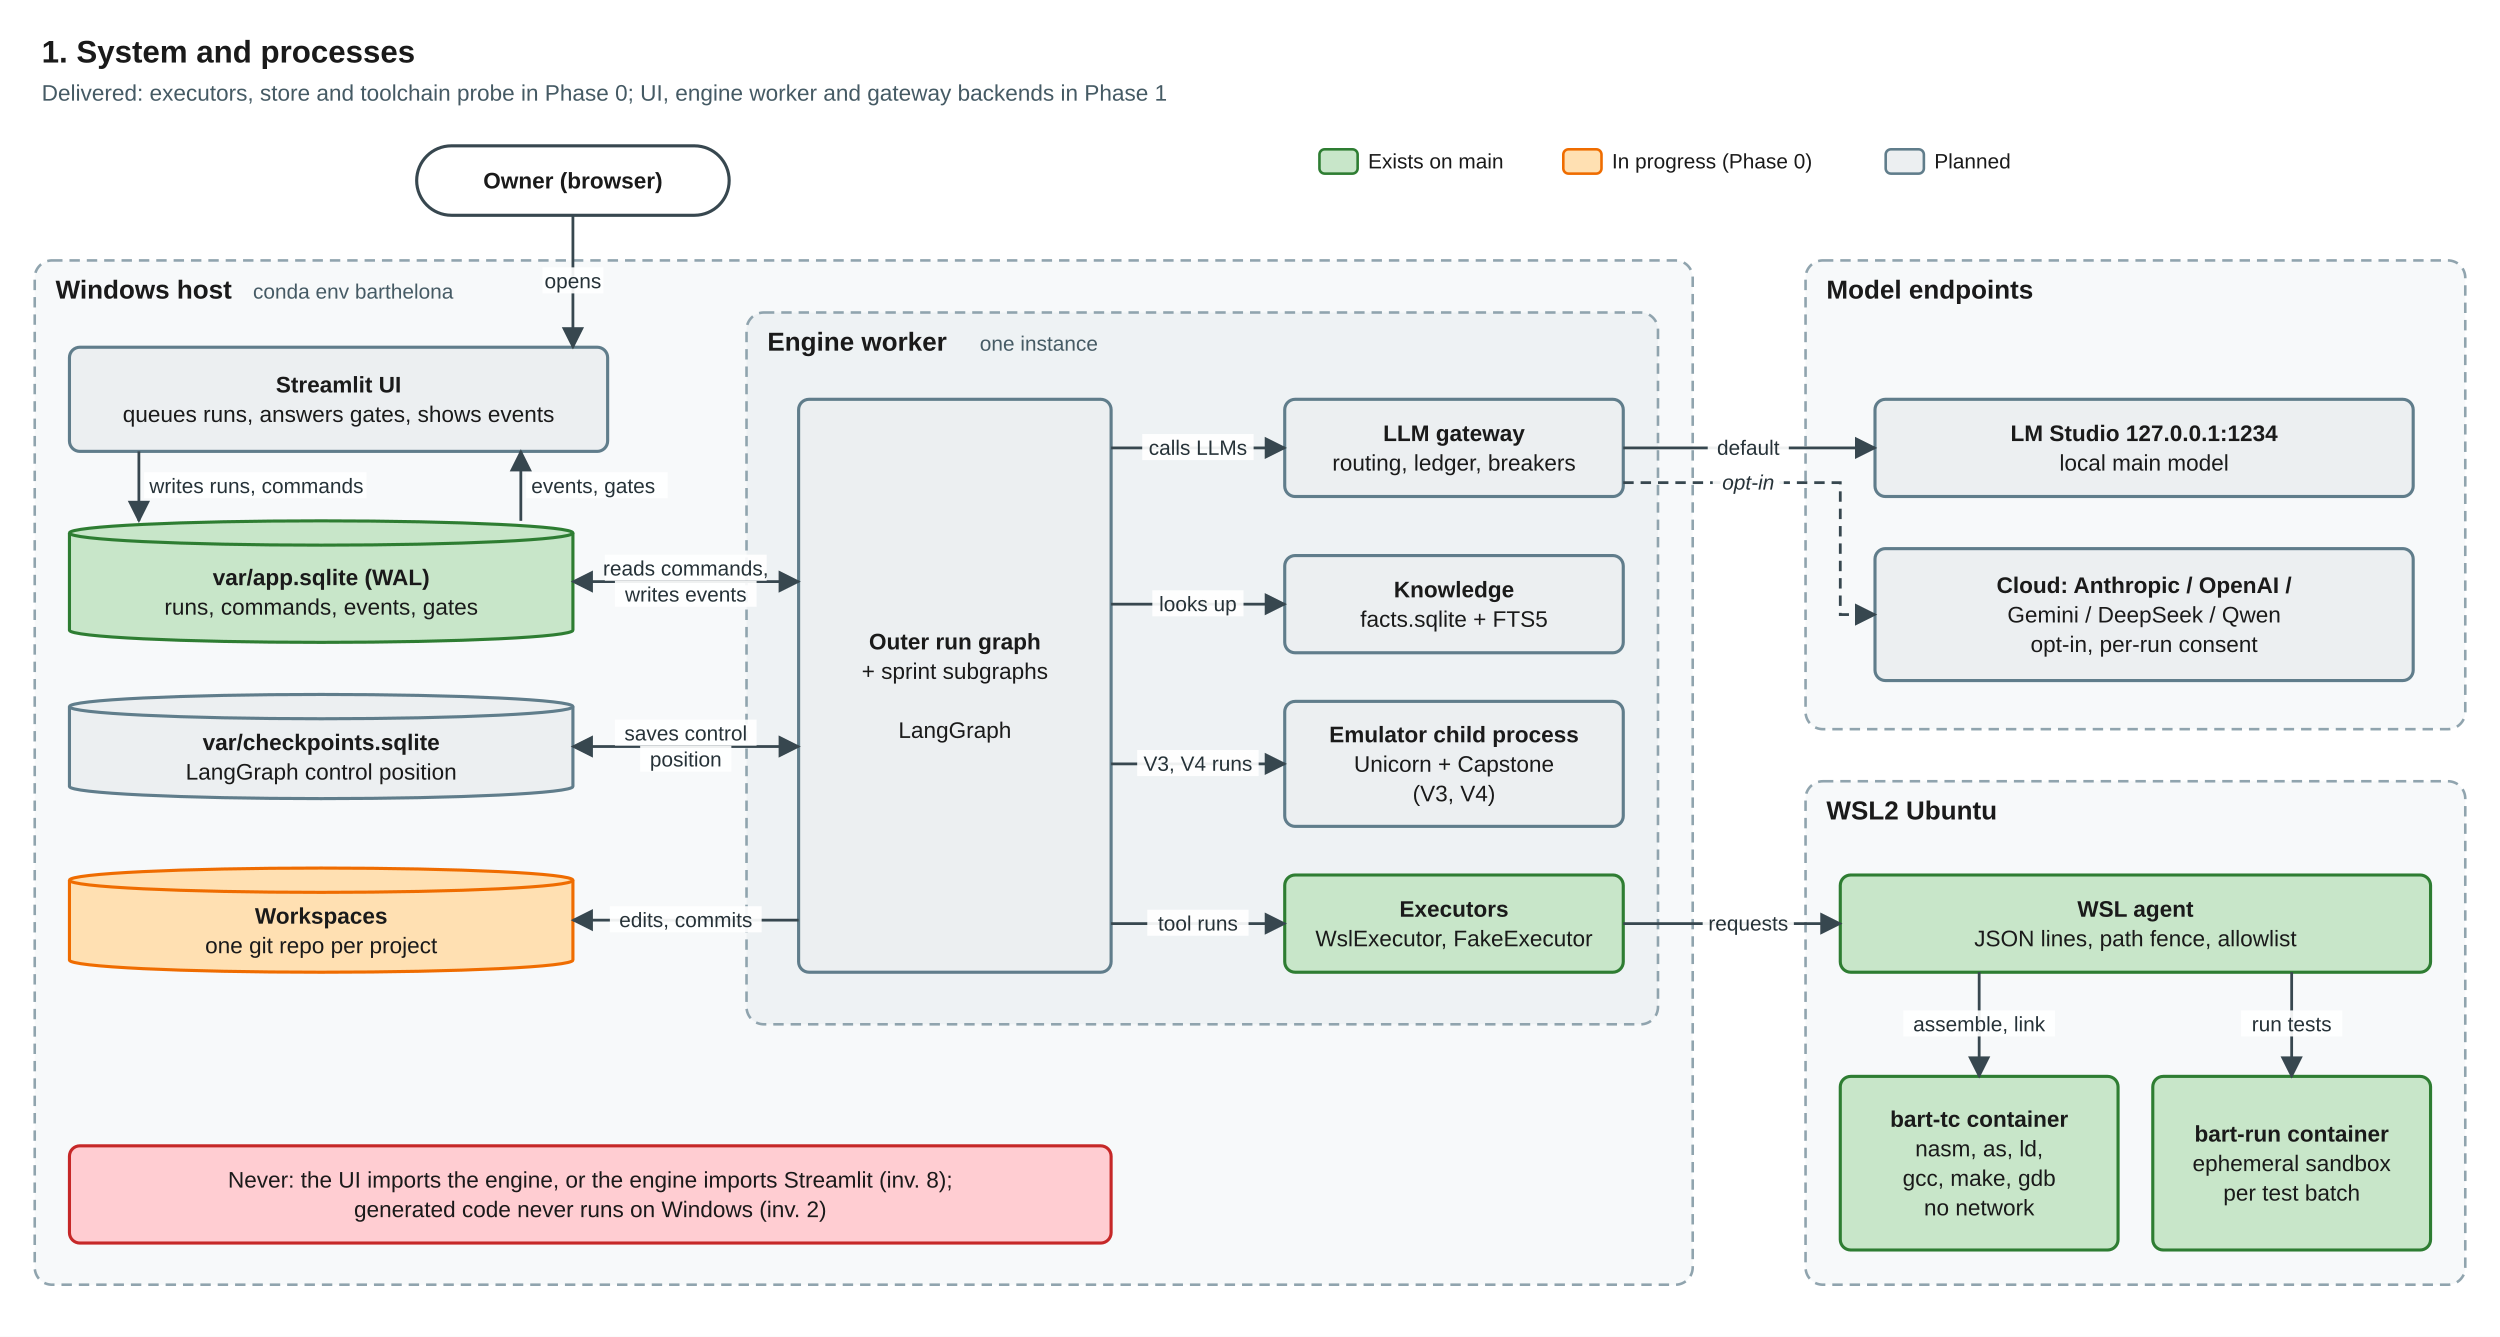
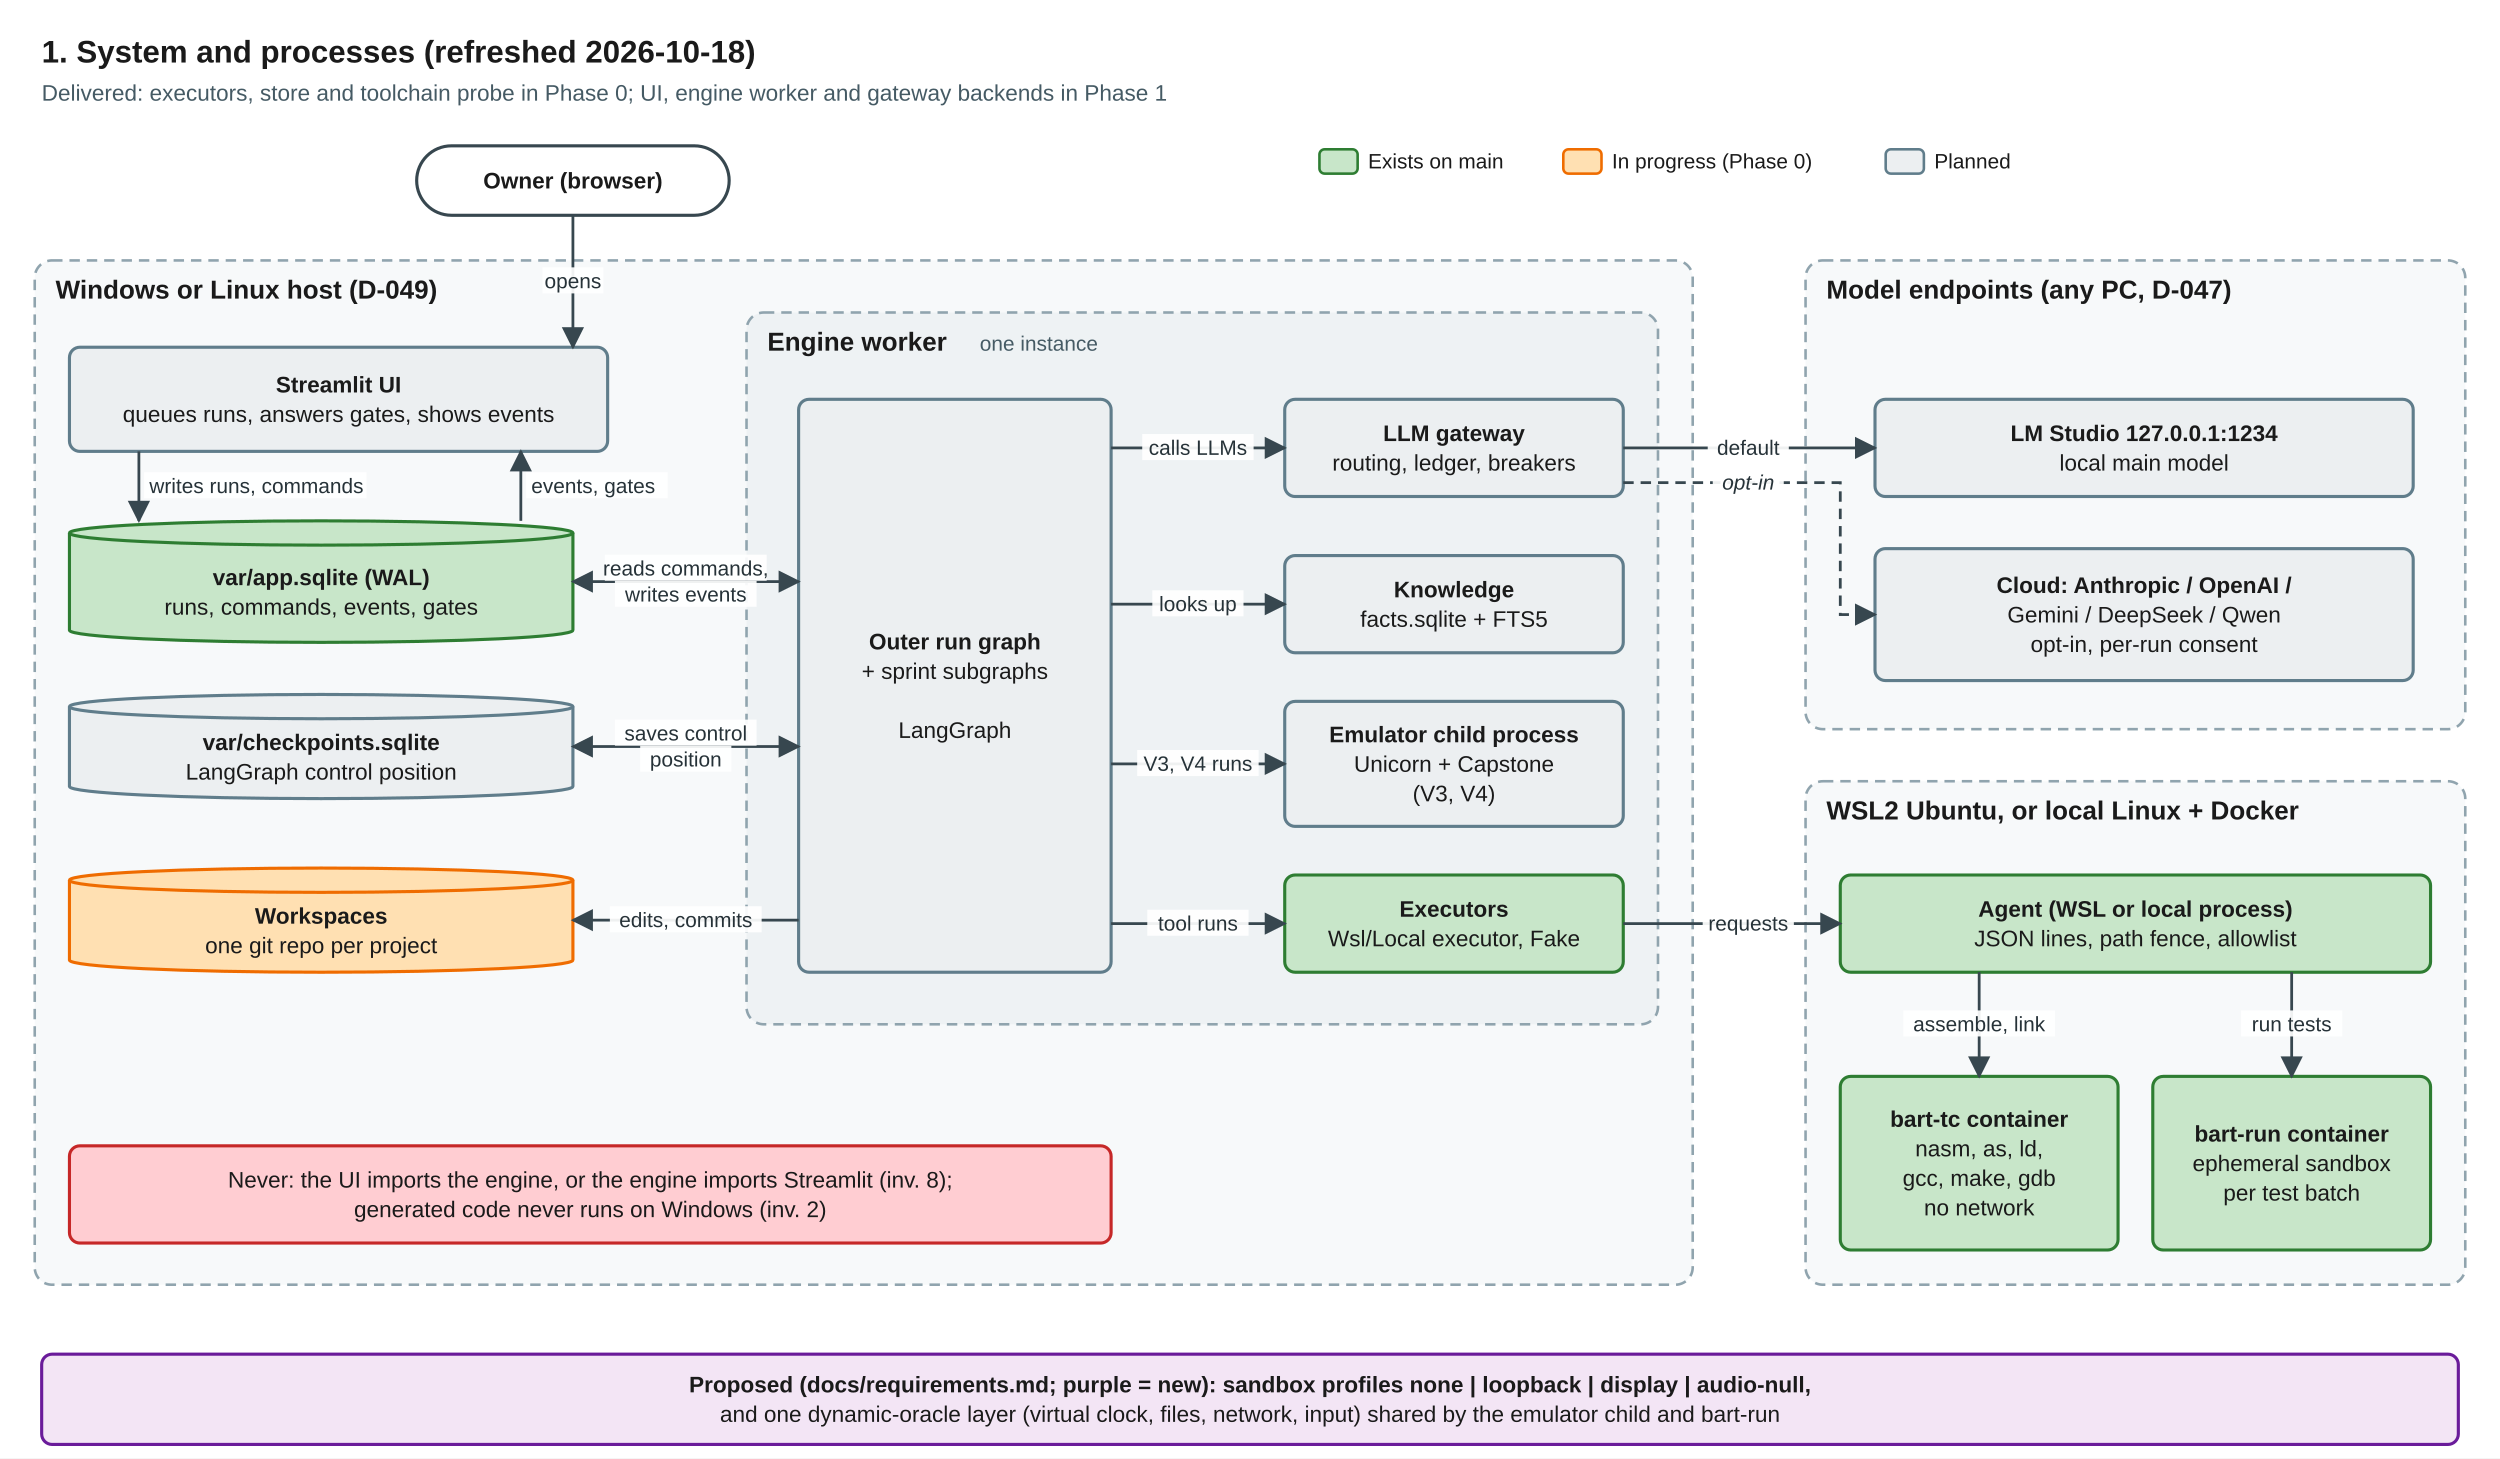
- <svg xmlns="http://www.w3.org/2000/svg" viewBox="0 0 1440 770" width="1440" height="770" role="img" aria-label="Two Windows processes, the Streamlit UI and the engine worker, talk only through var/app.sqlite; generated code runs only in WSL Docker containers or the emulator child process." font-family="Arial, Helvetica, sans-serif">
+ <svg xmlns="http://www.w3.org/2000/svg" viewBox="0 0 1440 840" width="1440" height="840" role="img" aria-label="Two Windows processes, the Streamlit UI and the engine worker, talk only through var/app.sqlite; generated code runs only in WSL Docker containers or the emulator child process." font-family="Arial, Helvetica, sans-serif">
  <defs>
    <marker id="ah" viewBox="0 0 10 10" refX="9" refY="5" markerWidth="8" markerHeight="8" orient="auto">
      <path d="M0,0 L10,5 L0,10 Z" fill="#37474f" />
    </marker>
    <marker id="ahs" viewBox="0 0 10 10" refX="1" refY="5" markerWidth="8" markerHeight="8" orient="auto">
      <path d="M10,0 L0,5 L10,10 Z" fill="#37474f" />
    </marker>
  </defs>
-   <rect x="0" y="0" width="1440" height="770" fill="#ffffff" />
-   <text x="24" y="36" font-size="18" fill="#1a1a1a" text-anchor="start" font-weight="bold">1. System and processes</text>
+   <rect x="0" y="0" width="1440" height="840" fill="#ffffff" />
+   <text x="24" y="36" font-size="18" fill="#1a1a1a" text-anchor="start" font-weight="bold">1. System and processes (refreshed 2026-10-18)</text>
  <text x="24" y="58" font-size="13" fill="#455a64" text-anchor="start">Delivered: executors, store and toolchain probe in Phase 0; UI, engine worker and gateway backends in Phase 1</text>
  <rect x="760" y="86" width="22" height="14" rx="3" fill="#c8e6c9" stroke="#2e7d32" stroke-width="1.5" />
  <text x="788" y="97" font-size="12" fill="#1a1a1a" text-anchor="start">Exists on main</text>
  <rect x="900.462" y="86" width="22" height="14" rx="3" fill="#ffe0b2" stroke="#ef6c00" stroke-width="1.5" />
  <text x="928.462" y="97" font-size="12" fill="#1a1a1a" text-anchor="start">In progress (Phase 0)</text>
  <rect x="1086.154" y="86" width="22" height="14" rx="3" fill="#eceff1" stroke="#607d8b" stroke-width="1.5" />
  <text x="1114.15" y="97" font-size="12" fill="#1a1a1a" text-anchor="start">Planned</text>
  <rect x="20" y="150" width="955" height="590" rx="10" fill="#f7f9fa" stroke="#90a4ae" stroke-width="1.5" stroke-dasharray="6 4" />
-   <text x="32" y="172" font-size="15" fill="#1a1a1a" text-anchor="start" font-weight="bold">Windows host</text>
-   <text x="145.708" y="172" font-size="12" fill="#455a64" text-anchor="start">conda env barthelona</text>
+   <text x="32" y="172" font-size="15" fill="#1a1a1a" text-anchor="start" font-weight="bold">Windows or Linux host (D-049)</text>
+   <text x="145.708" y="172" font-size="12" fill="#455a64" text-anchor="start" />
  <rect x="430" y="180" width="525" height="410" rx="10" fill="#eef2f4" stroke="#90a4ae" stroke-width="1.5" stroke-dasharray="6 4" />
  <text x="442" y="202" font-size="15" fill="#1a1a1a" text-anchor="start" font-weight="bold">Engine worker</text>
  <text x="564.35" y="202" font-size="12" fill="#455a64" text-anchor="start">one instance</text>
  <rect x="1040" y="150" width="380" height="270" rx="10" fill="#f7f9fa" stroke="#90a4ae" stroke-width="1.5" stroke-dasharray="6 4" />
-   <text x="1052" y="172" font-size="15" fill="#1a1a1a" text-anchor="start" font-weight="bold">Model endpoints</text>
+   <text x="1052" y="172" font-size="15" fill="#1a1a1a" text-anchor="start" font-weight="bold">Model endpoints (any PC, D-047)</text>
  <rect x="1040" y="450" width="380" height="290" rx="10" fill="#f7f9fa" stroke="#90a4ae" stroke-width="1.5" stroke-dasharray="6 4" />
-   <text x="1052" y="472" font-size="15" fill="#1a1a1a" text-anchor="start" font-weight="bold">WSL2 Ubuntu</text>
+   <text x="1052" y="472" font-size="15" fill="#1a1a1a" text-anchor="start" font-weight="bold">WSL2 Ubuntu, or local Linux + Docker</text>
  <rect x="240" y="84" width="180" height="40" rx="20" fill="#ffffff" stroke="#37474f" stroke-width="1.8" />
  <text x="330" y="108.55" font-size="13" fill="#1a1a1a" text-anchor="middle" font-weight="bold">Owner (browser)</text>
  <rect x="40" y="200" width="310" height="60" rx="6" fill="#eceff1" stroke="#607d8b" stroke-width="1.8" />
  <text x="195" y="226.05" font-size="13" fill="#1a1a1a" text-anchor="middle" font-weight="bold">Streamlit UI</text>
  <text x="195" y="243.05" font-size="13" fill="#1a1a1a" text-anchor="middle">queues runs, answers gates, shows events</text>
  <path d="M40,307 L40,363 A145,7 0 0 0 330,363 L330,307 A145,7 0 0 0 40,307 Z" fill="#c8e6c9" stroke="#2e7d32" stroke-width="1.8" />
  <path d="M40,307 A145,7 0 0 0 330,307" fill="none" stroke="#2e7d32" stroke-width="1.8" />
  <text x="185" y="337.05" font-size="13" fill="#1a1a1a" text-anchor="middle" font-weight="bold">var/app.sqlite (WAL)</text>
  <text x="185" y="354.05" font-size="13" fill="#1a1a1a" text-anchor="middle">runs, commands, events, gates</text>
  <path d="M40,407 L40,453 A145,7 0 0 0 330,453 L330,407 A145,7 0 0 0 40,407 Z" fill="#eceff1" stroke="#607d8b" stroke-width="1.8" />
  <path d="M40,407 A145,7 0 0 0 330,407" fill="none" stroke="#607d8b" stroke-width="1.8" />
  <text x="185" y="432.05" font-size="13" fill="#1a1a1a" text-anchor="middle" font-weight="bold">var/checkpoints.sqlite</text>
  <text x="185" y="449.05" font-size="13" fill="#1a1a1a" text-anchor="middle">LangGraph control position</text>
  <path d="M40,507 L40,553 A145,7 0 0 0 330,553 L330,507 A145,7 0 0 0 40,507 Z" fill="#ffe0b2" stroke="#ef6c00" stroke-width="1.8" />
  <path d="M40,507 A145,7 0 0 0 330,507" fill="none" stroke="#ef6c00" stroke-width="1.8" />
  <text x="185" y="532.05" font-size="13" fill="#1a1a1a" text-anchor="middle" font-weight="bold">Workspaces</text>
  <text x="185" y="549.05" font-size="13" fill="#1a1a1a" text-anchor="middle">one git repo per project</text>
  <rect x="460" y="230" width="180" height="330" rx="6" fill="#eceff1" stroke="#607d8b" stroke-width="1.8" />
  <text x="550" y="374.05" font-size="13" fill="#1a1a1a" text-anchor="middle" font-weight="bold">Outer run graph</text>
  <text x="550" y="391.05" font-size="13" fill="#1a1a1a" text-anchor="middle">+ sprint subgraphs</text>
  <text x="550" y="408.05" font-size="13" fill="#1a1a1a" text-anchor="middle" />
  <text x="550" y="425.05" font-size="13" fill="#1a1a1a" text-anchor="middle">LangGraph</text>
  <rect x="740" y="230" width="195" height="56" rx="6" fill="#eceff1" stroke="#607d8b" stroke-width="1.8" />
  <text x="837.5" y="254.05" font-size="13" fill="#1a1a1a" text-anchor="middle" font-weight="bold">LLM gateway</text>
  <text x="837.5" y="271.05" font-size="13" fill="#1a1a1a" text-anchor="middle">routing, ledger, breakers</text>
  <rect x="740" y="320" width="195" height="56" rx="6" fill="#eceff1" stroke="#607d8b" stroke-width="1.8" />
  <text x="837.5" y="344.05" font-size="13" fill="#1a1a1a" text-anchor="middle" font-weight="bold">Knowledge</text>
  <text x="837.5" y="361.05" font-size="13" fill="#1a1a1a" text-anchor="middle">facts.sqlite + FTS5</text>
  <rect x="740" y="404" width="195" height="72" rx="6" fill="#eceff1" stroke="#607d8b" stroke-width="1.8" />
  <text x="837.5" y="427.55" font-size="13" fill="#1a1a1a" text-anchor="middle" font-weight="bold">Emulator child process</text>
  <text x="837.5" y="444.55" font-size="13" fill="#1a1a1a" text-anchor="middle">Unicorn + Capstone</text>
  <text x="837.5" y="461.55" font-size="13" fill="#1a1a1a" text-anchor="middle">(V3, V4)</text>
  <rect x="740" y="504" width="195" height="56" rx="6" fill="#c8e6c9" stroke="#2e7d32" stroke-width="1.8" />
  <text x="837.5" y="528.05" font-size="13" fill="#1a1a1a" text-anchor="middle" font-weight="bold">Executors</text>
-   <text x="837.5" y="545.05" font-size="13" fill="#1a1a1a" text-anchor="middle">WslExecutor, FakeExecutor</text>
+   <text x="837.5" y="545.05" font-size="13" fill="#1a1a1a" text-anchor="middle">Wsl/Local executor, Fake</text>
  <rect x="40" y="660" width="600" height="56" rx="6" fill="#ffcdd2" stroke="#c62828" stroke-width="1.8" />
  <text x="340" y="684.05" font-size="13" fill="#1a1a1a" text-anchor="middle">Never: the UI imports the engine, or the engine imports Streamlit (inv. 8);</text>
  <text x="340" y="701.05" font-size="13" fill="#1a1a1a" text-anchor="middle">generated code never runs on Windows (inv. 2)</text>
  <rect x="1080" y="230" width="310" height="56" rx="6" fill="#eceff1" stroke="#607d8b" stroke-width="1.8" />
  <text x="1235" y="254.05" font-size="13" fill="#1a1a1a" text-anchor="middle" font-weight="bold">LM Studio 127.0.0.1:1234</text>
  <text x="1235" y="271.05" font-size="13" fill="#1a1a1a" text-anchor="middle">local main model</text>
  <rect x="1080" y="316" width="310" height="76" rx="6" fill="#eceff1" stroke="#607d8b" stroke-width="1.8" />
  <text x="1235" y="341.55" font-size="13" fill="#1a1a1a" text-anchor="middle" font-weight="bold">Cloud: Anthropic / OpenAI /</text>
  <text x="1235" y="358.55" font-size="13" fill="#1a1a1a" text-anchor="middle">Gemini / DeepSeek / Qwen</text>
  <text x="1235" y="375.55" font-size="13" fill="#1a1a1a" text-anchor="middle">opt-in, per-run consent</text>
  <rect x="1060" y="504" width="340" height="56" rx="6" fill="#c8e6c9" stroke="#2e7d32" stroke-width="1.8" />
-   <text x="1230" y="528.05" font-size="13" fill="#1a1a1a" text-anchor="middle" font-weight="bold">WSL agent</text>
+   <text x="1230" y="528.05" font-size="13" fill="#1a1a1a" text-anchor="middle" font-weight="bold">Agent (WSL or local process)</text>
  <text x="1230" y="545.05" font-size="13" fill="#1a1a1a" text-anchor="middle">JSON lines, path fence, allowlist</text>
  <rect x="1060" y="620" width="160" height="100" rx="6" fill="#c8e6c9" stroke="#2e7d32" stroke-width="1.8" />
  <text x="1140" y="649.05" font-size="13" fill="#1a1a1a" text-anchor="middle" font-weight="bold">bart-tc container</text>
  <text x="1140" y="666.05" font-size="13" fill="#1a1a1a" text-anchor="middle">nasm, as, ld,</text>
  <text x="1140" y="683.05" font-size="13" fill="#1a1a1a" text-anchor="middle">gcc, make, gdb</text>
  <text x="1140" y="700.05" font-size="13" fill="#1a1a1a" text-anchor="middle">no network</text>
  <rect x="1240" y="620" width="160" height="100" rx="6" fill="#c8e6c9" stroke="#2e7d32" stroke-width="1.8" />
  <text x="1320" y="657.55" font-size="13" fill="#1a1a1a" text-anchor="middle" font-weight="bold">bart-run container</text>
  <text x="1320" y="674.55" font-size="13" fill="#1a1a1a" text-anchor="middle">ephemeral sandbox</text>
  <text x="1320" y="691.55" font-size="13" fill="#1a1a1a" text-anchor="middle">per test batch</text>
  <polyline points="330,124 330,200" fill="none" stroke="#37474f" stroke-width="1.6" marker-end="url(#ah)" />
  <polyline points="80,260 80,300" fill="none" stroke="#37474f" stroke-width="1.6" marker-end="url(#ah)" />
  <polyline points="300,300 300,260" fill="none" stroke="#37474f" stroke-width="1.6" marker-end="url(#ah)" />
  <polyline points="460,335 330,335" fill="none" stroke="#37474f" stroke-width="1.6" marker-end="url(#ah)" marker-start="url(#ahs)" />
  <polyline points="460,430 330,430" fill="none" stroke="#37474f" stroke-width="1.6" marker-end="url(#ah)" marker-start="url(#ahs)" />
  <polyline points="460,530 330,530" fill="none" stroke="#37474f" stroke-width="1.6" marker-end="url(#ah)" />
  <polyline points="640,258 740,258" fill="none" stroke="#37474f" stroke-width="1.6" marker-end="url(#ah)" />
  <polyline points="640,348 740,348" fill="none" stroke="#37474f" stroke-width="1.6" marker-end="url(#ah)" />
  <polyline points="640,440 740,440" fill="none" stroke="#37474f" stroke-width="1.6" marker-end="url(#ah)" />
  <polyline points="640,532 740,532" fill="none" stroke="#37474f" stroke-width="1.6" marker-end="url(#ah)" />
  <polyline points="935,258 1080,258" fill="none" stroke="#37474f" stroke-width="1.6" marker-end="url(#ah)" />
  <polyline points="935,278 1060,278 1060,354 1080,354" fill="none" stroke="#37474f" stroke-width="1.6" stroke-dasharray="6 4" marker-end="url(#ah)" />
  <polyline points="935,532 1060,532" fill="none" stroke="#37474f" stroke-width="1.6" marker-end="url(#ah)" />
  <polyline points="1140,560 1140,620" fill="none" stroke="#37474f" stroke-width="1.6" marker-end="url(#ah)" />
  <polyline points="1320,560 1320,620" fill="none" stroke="#37474f" stroke-width="1.6" marker-end="url(#ah)" />
  <rect x="312.462" y="154" width="35.077" height="15" fill="#ffffff" fill-opacity="0.92" />
  <text x="330" y="166" font-size="12" fill="#263238" text-anchor="middle">opens</text>
  <rect x="83" y="272" width="128.123" height="15" fill="#ffffff" fill-opacity="0.92" />
  <text x="86" y="284" font-size="12" fill="#263238" text-anchor="start">writes runs, commands</text>
  <rect x="303" y="272" width="81.6" height="15" fill="#ffffff" fill-opacity="0.92" />
  <text x="306" y="284" font-size="12" fill="#263238" text-anchor="start">events, gates</text>
  <rect x="348.385" y="319.5" width="93.231" height="15" fill="#ffffff" fill-opacity="0.92" />
  <text x="395" y="331.5" font-size="12" fill="#263238" text-anchor="middle">reads commands,</text>
  <rect x="354.2" y="334.5" width="81.6" height="15" fill="#ffffff" fill-opacity="0.92" />
  <text x="395" y="346.5" font-size="12" fill="#263238" text-anchor="middle">writes events</text>
  <rect x="354.2" y="414.5" width="81.6" height="15" fill="#ffffff" fill-opacity="0.92" />
  <text x="395" y="426.5" font-size="12" fill="#263238" text-anchor="middle">saves control</text>
  <rect x="368.738" y="429.5" width="52.523" height="15" fill="#ffffff" fill-opacity="0.92" />
  <text x="395" y="441.5" font-size="12" fill="#263238" text-anchor="middle">position</text>
  <rect x="351.292" y="522" width="87.415" height="15" fill="#ffffff" fill-opacity="0.92" />
  <text x="395" y="534" font-size="12" fill="#263238" text-anchor="middle">edits, commits</text>
  <rect x="657.923" y="250" width="64.154" height="15" fill="#ffffff" fill-opacity="0.92" />
  <text x="690" y="262" font-size="12" fill="#263238" text-anchor="middle">calls LLMs</text>
  <rect x="663.738" y="340" width="52.523" height="15" fill="#ffffff" fill-opacity="0.92" />
  <text x="690" y="352" font-size="12" fill="#263238" text-anchor="middle">looks up</text>
  <rect x="655.015" y="432" width="69.969" height="15" fill="#ffffff" fill-opacity="0.92" />
  <text x="690" y="444" font-size="12" fill="#263238" text-anchor="middle">V3, V4 runs</text>
  <rect x="660.831" y="524" width="58.339" height="15" fill="#ffffff" fill-opacity="0.92" />
  <text x="690" y="536" font-size="12" fill="#263238" text-anchor="middle">tool runs</text>
  <rect x="983.646" y="250" width="46.708" height="15" fill="#ffffff" fill-opacity="0.92" />
  <text x="1007" y="262" font-size="12" fill="#263238" text-anchor="middle">default</text>
  <rect x="986.554" y="270" width="40.892" height="15" fill="#ffffff" fill-opacity="0.92" />
  <text x="1007" y="282" font-size="12" fill="#263238" text-anchor="middle" font-style="italic">opt-in</text>
  <rect x="980.738" y="524" width="52.523" height="15" fill="#ffffff" fill-opacity="0.92" />
  <text x="1007" y="536" font-size="12" fill="#263238" text-anchor="middle">requests</text>
  <rect x="1096.29" y="582" width="87.415" height="15" fill="#ffffff" fill-opacity="0.92" />
  <text x="1140" y="594" font-size="12" fill="#263238" text-anchor="middle">assemble, link</text>
  <rect x="1290.83" y="582" width="58.339" height="15" fill="#ffffff" fill-opacity="0.92" />
  <text x="1320" y="594" font-size="12" fill="#263238" text-anchor="middle">run tests</text>
+   <rect x="24" y="780" width="1392" height="52" rx="6" fill="#f3e5f5" stroke="#6a1b9a" stroke-width="1.8" />
+   <text x="720.0" y="802.0" font-size="13" fill="#1a1a1a" text-anchor="middle" font-weight="bold">Proposed (docs/requirements.md; purple = new): sandbox profiles none | loopback | display | audio-null,</text>
+   <text x="720.0" y="819.0" font-size="13" fill="#1a1a1a" text-anchor="middle">and one dynamic-oracle layer (virtual clock, files, network, input) shared by the emulator child and bart-run</text>
</svg>
